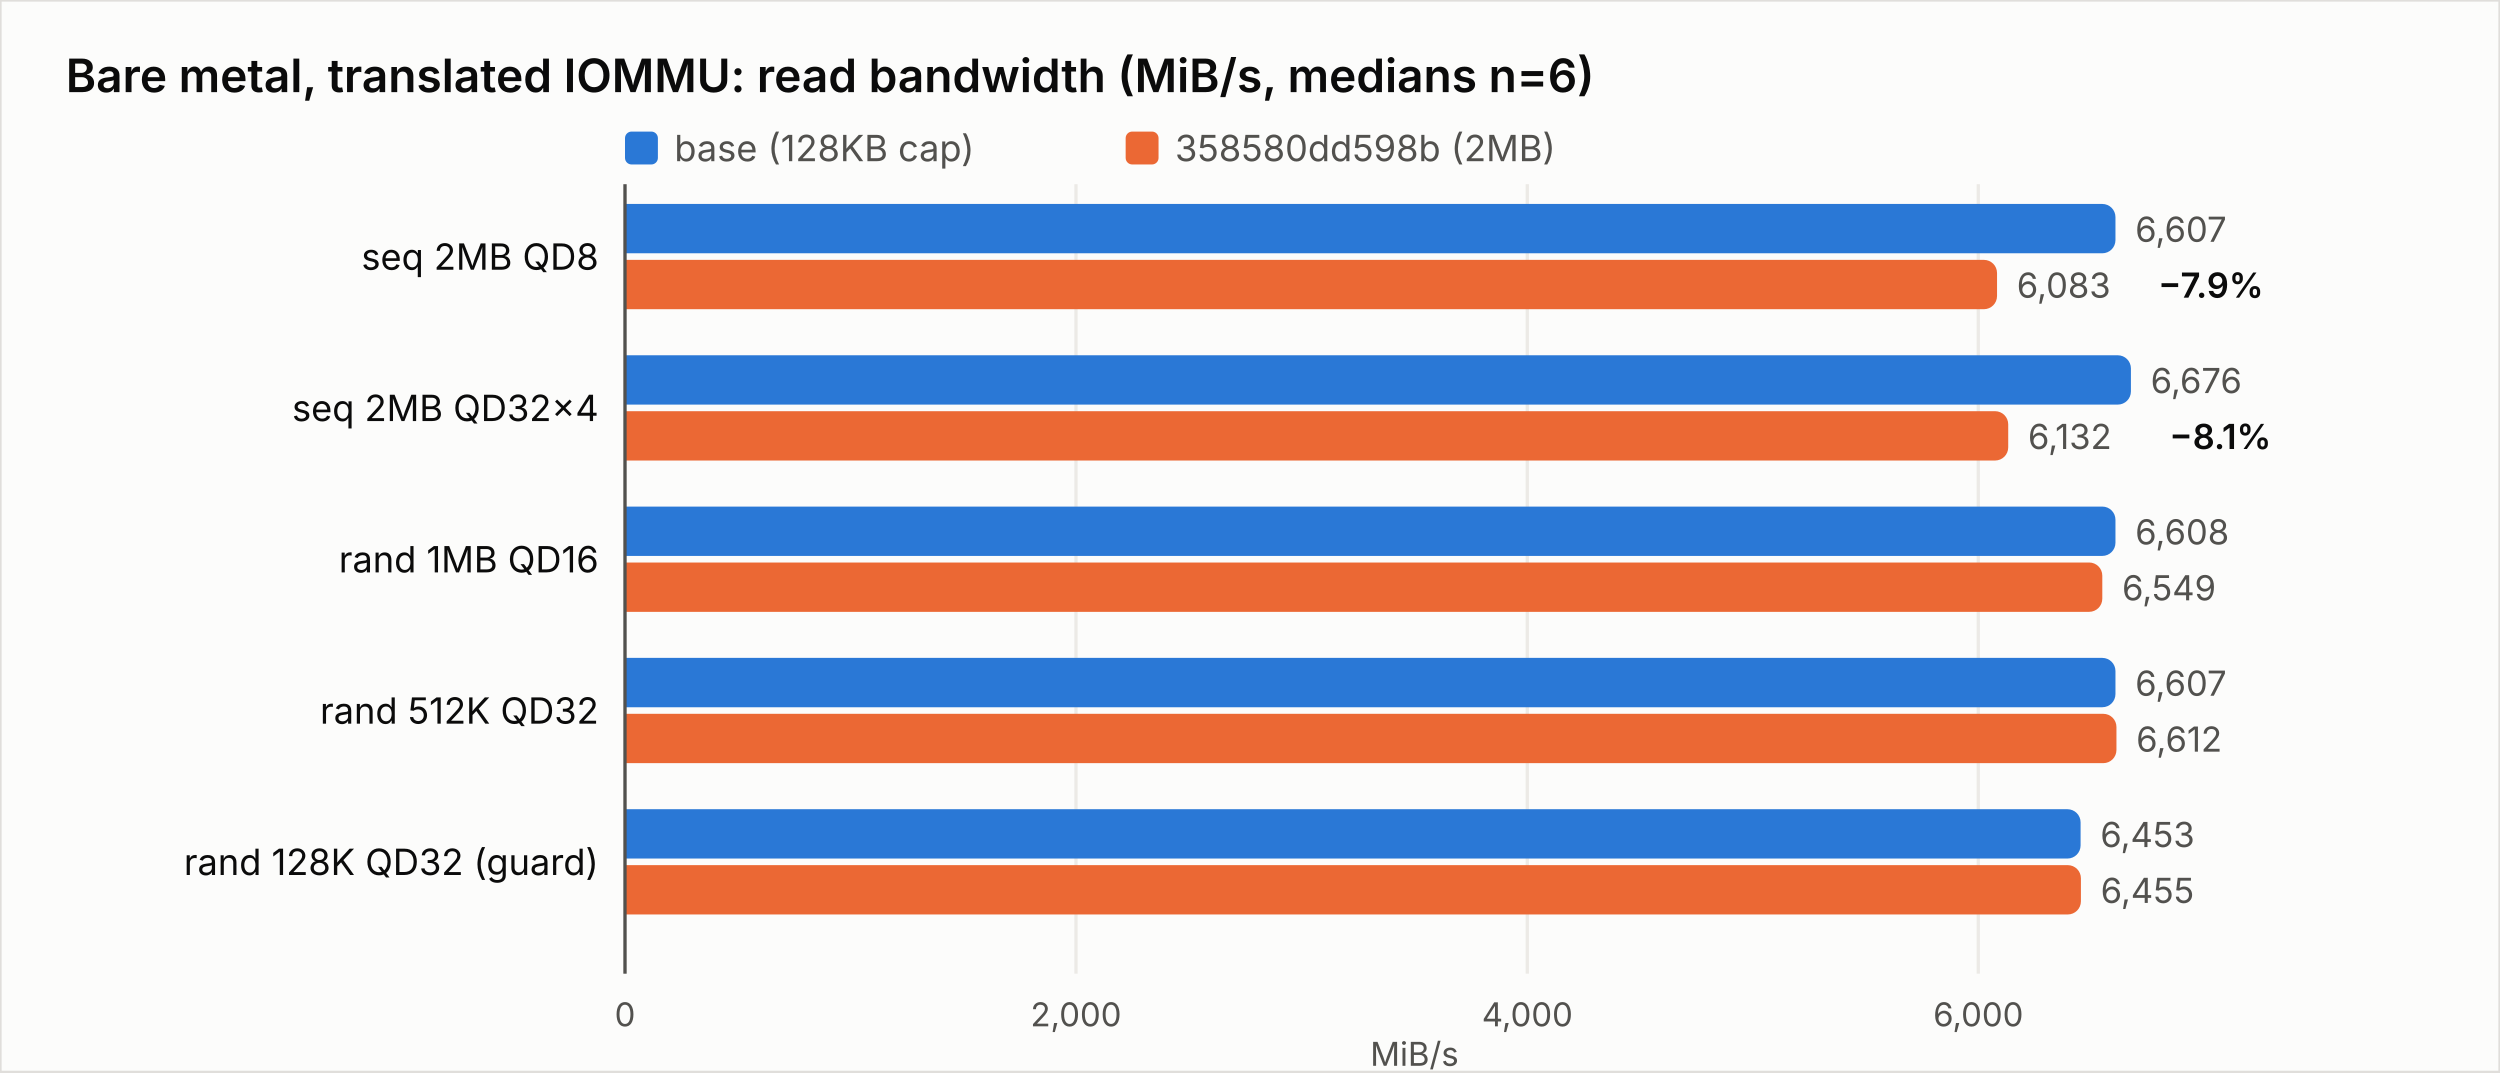
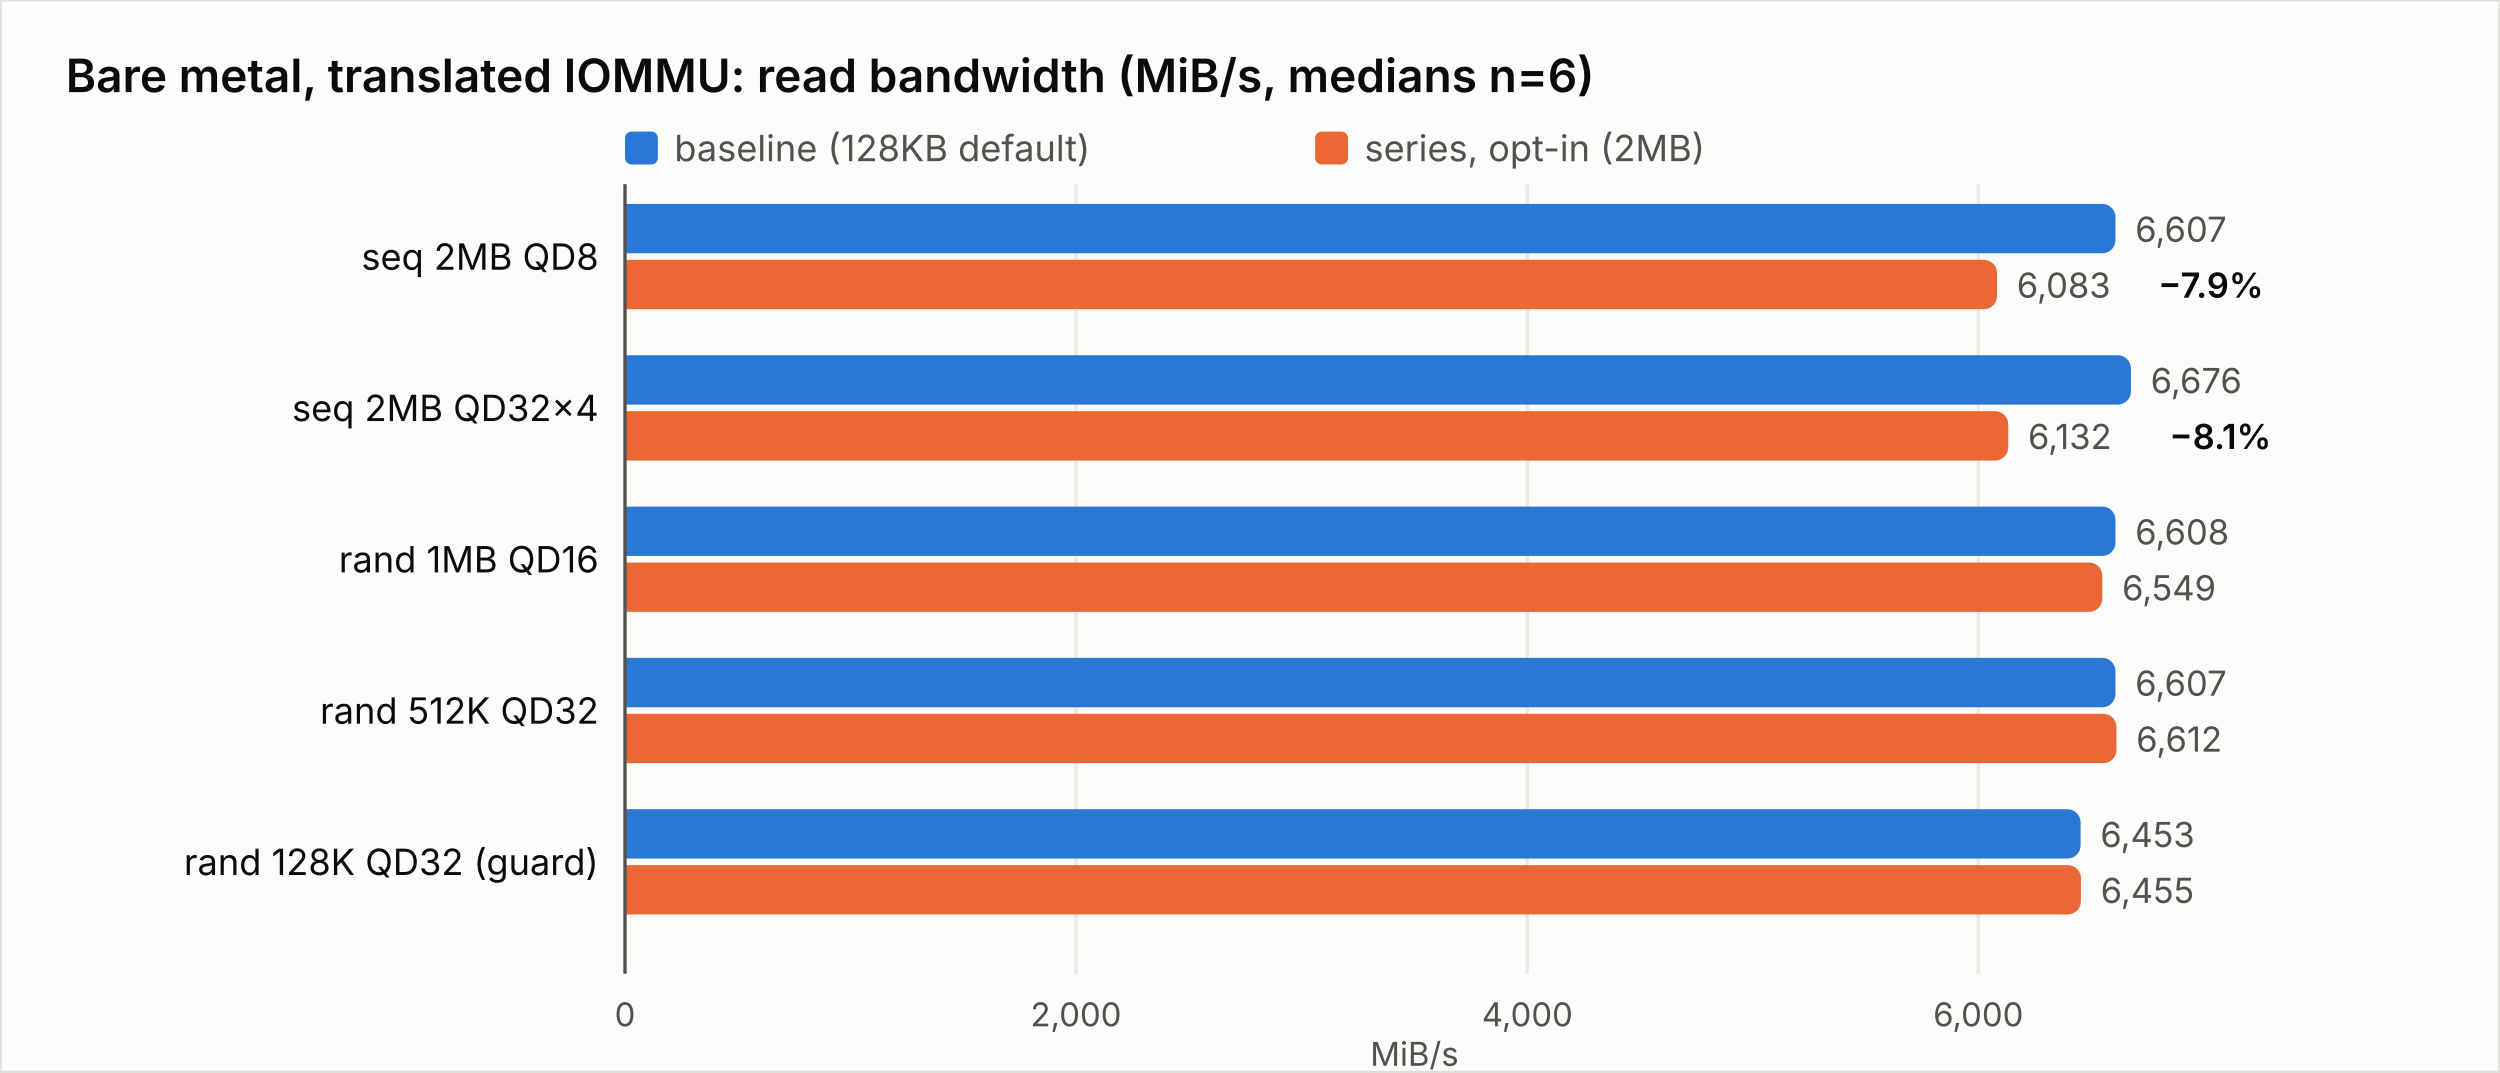
<svg xmlns="http://www.w3.org/2000/svg" width="760" height="326" viewBox="0 0 760 326" font-family="system-ui, -apple-system, sans-serif">
  <rect width="760" height="326" fill="#fcfcfb" stroke="#e0dedb" />
  <text x="20" y="28" font-size="14" font-weight="600" fill="#0b0b0b">Bare metal, translated IOMMU: read bandwidth (MiB/s, medians n=6)</text>
  <defs>
    <pattern id="tex" width="6" height="6" patternUnits="userSpaceOnUse" patternTransform="rotate(45)">
      <rect width="6" height="6" fill-opacity="0" />
      <line x1="0" y1="0" x2="0" y2="6" stroke="#fcfcfb" stroke-width="2.5" />
    </pattern>
  </defs>
  <rect x="190" y="40" width="10" height="10" rx="2" fill="#2a78d6" />
-   <text x="205" y="49" font-size="11" fill="#52514e">base (128KB cap)</text>
-   <rect x="342.2" y="40" width="10" height="10" rx="2" fill="#eb6834" />
-   <text x="357.2" y="49" font-size="11" fill="#52514e">358580dd598b (2MB)</text>
+   <text x="205" y="49" font-size="11" fill="#52514e">baseline (128KB default)</text>
+   <rect x="399.8" y="40" width="10" height="10" rx="2" fill="#eb6834" />
+   <text x="414.8" y="49" font-size="11" fill="#52514e">series, opt-in (2MB)</text>
  <line x1="190.0" y1="56" x2="190.0" y2="296" stroke="#eceae6" />
  <text x="190.0" y="312" font-size="10" fill="#52514e" text-anchor="middle">0</text>
  <line x1="327.1" y1="56" x2="327.1" y2="296" stroke="#eceae6" />
  <text x="327.1" y="312" font-size="10" fill="#52514e" text-anchor="middle">2,000</text>
  <line x1="464.3" y1="56" x2="464.3" y2="296" stroke="#eceae6" />
  <text x="464.3" y="312" font-size="10" fill="#52514e" text-anchor="middle">4,000</text>
  <line x1="601.4" y1="56" x2="601.4" y2="296" stroke="#eceae6" />
  <text x="601.4" y="312" font-size="10" fill="#52514e" text-anchor="middle">6,000</text>
  <text x="430" y="324" font-size="10" fill="#52514e" text-anchor="middle">MiB/s</text>
  <text x="182" y="82.0" font-size="11" fill="#0b0b0b" text-anchor="end">seq 2MB QD8</text>
  <path d="M190.0,62.0 h449.1 a4,4 0 0 1 4,4 v7 a4,4 0 0 1 -4,4 h-449.1 z" fill="#2a78d6" />
  <text x="649.1" y="73.5" font-size="10.5" fill="#52514e">6,607</text>
  <path d="M190.0,79.0 h413.1 a4,4 0 0 1 4,4 v7 a4,4 0 0 1 -4,4 h-413.1 z" fill="#eb6834" />
  <text x="613.1" y="90.5" font-size="10.5" fill="#52514e">6,083</text>
  <text x="656.1" y="90.5" font-size="10.5" font-weight="600" fill="#0b0b0b">−7.9%</text>
  <text x="182" y="128.0" font-size="11" fill="#0b0b0b" text-anchor="end">seq 2MB QD32×4</text>
  <path d="M190.0,108.0 h453.8 a4,4 0 0 1 4,4 v7 a4,4 0 0 1 -4,4 h-453.8 z" fill="#2a78d6" />
  <text x="653.8" y="119.5" font-size="10.5" fill="#52514e">6,676</text>
  <path d="M190.0,125.0 h416.5 a4,4 0 0 1 4,4 v7 a4,4 0 0 1 -4,4 h-416.5 z" fill="#eb6834" />
  <text x="616.5" y="136.5" font-size="10.5" fill="#52514e">6,132</text>
  <text x="659.5" y="136.5" font-size="10.5" font-weight="600" fill="#0b0b0b">−8.1%</text>
  <text x="182" y="174.0" font-size="11" fill="#0b0b0b" text-anchor="end">rand 1MB QD16</text>
  <path d="M190.0,154.0 h449.1 a4,4 0 0 1 4,4 v7 a4,4 0 0 1 -4,4 h-449.1 z" fill="#2a78d6" />
  <text x="649.1" y="165.5" font-size="10.5" fill="#52514e">6,608</text>
  <path d="M190.0,171.0 h445.1 a4,4 0 0 1 4,4 v7 a4,4 0 0 1 -4,4 h-445.1 z" fill="#eb6834" />
  <text x="645.1" y="182.5" font-size="10.5" fill="#52514e">6,549</text>
  <text x="182" y="220.0" font-size="11" fill="#0b0b0b" text-anchor="end">rand 512K QD32</text>
  <path d="M190.0,200.0 h449.1 a4,4 0 0 1 4,4 v7 a4,4 0 0 1 -4,4 h-449.1 z" fill="#2a78d6" />
  <text x="649.1" y="211.5" font-size="10.5" fill="#52514e">6,607</text>
  <path d="M190.0,217.0 h449.4 a4,4 0 0 1 4,4 v7 a4,4 0 0 1 -4,4 h-449.4 z" fill="#eb6834" />
  <text x="649.4" y="228.5" font-size="10.5" fill="#52514e">6,612</text>
  <text x="182" y="266.0" font-size="11" fill="#0b0b0b" text-anchor="end">rand 128K QD32 (guard)</text>
  <path d="M190.0,246.0 h438.5 a4,4 0 0 1 4,4 v7 a4,4 0 0 1 -4,4 h-438.5 z" fill="#2a78d6" />
  <text x="638.5" y="257.5" font-size="10.5" fill="#52514e">6,453</text>
  <path d="M190.0,263.0 h438.6 a4,4 0 0 1 4,4 v7 a4,4 0 0 1 -4,4 h-438.6 z" fill="#eb6834" />
  <text x="638.6" y="274.5" font-size="10.5" fill="#52514e">6,455</text>
  <line x1="190" y1="56" x2="190" y2="296" stroke="#52514e" />
</svg>
